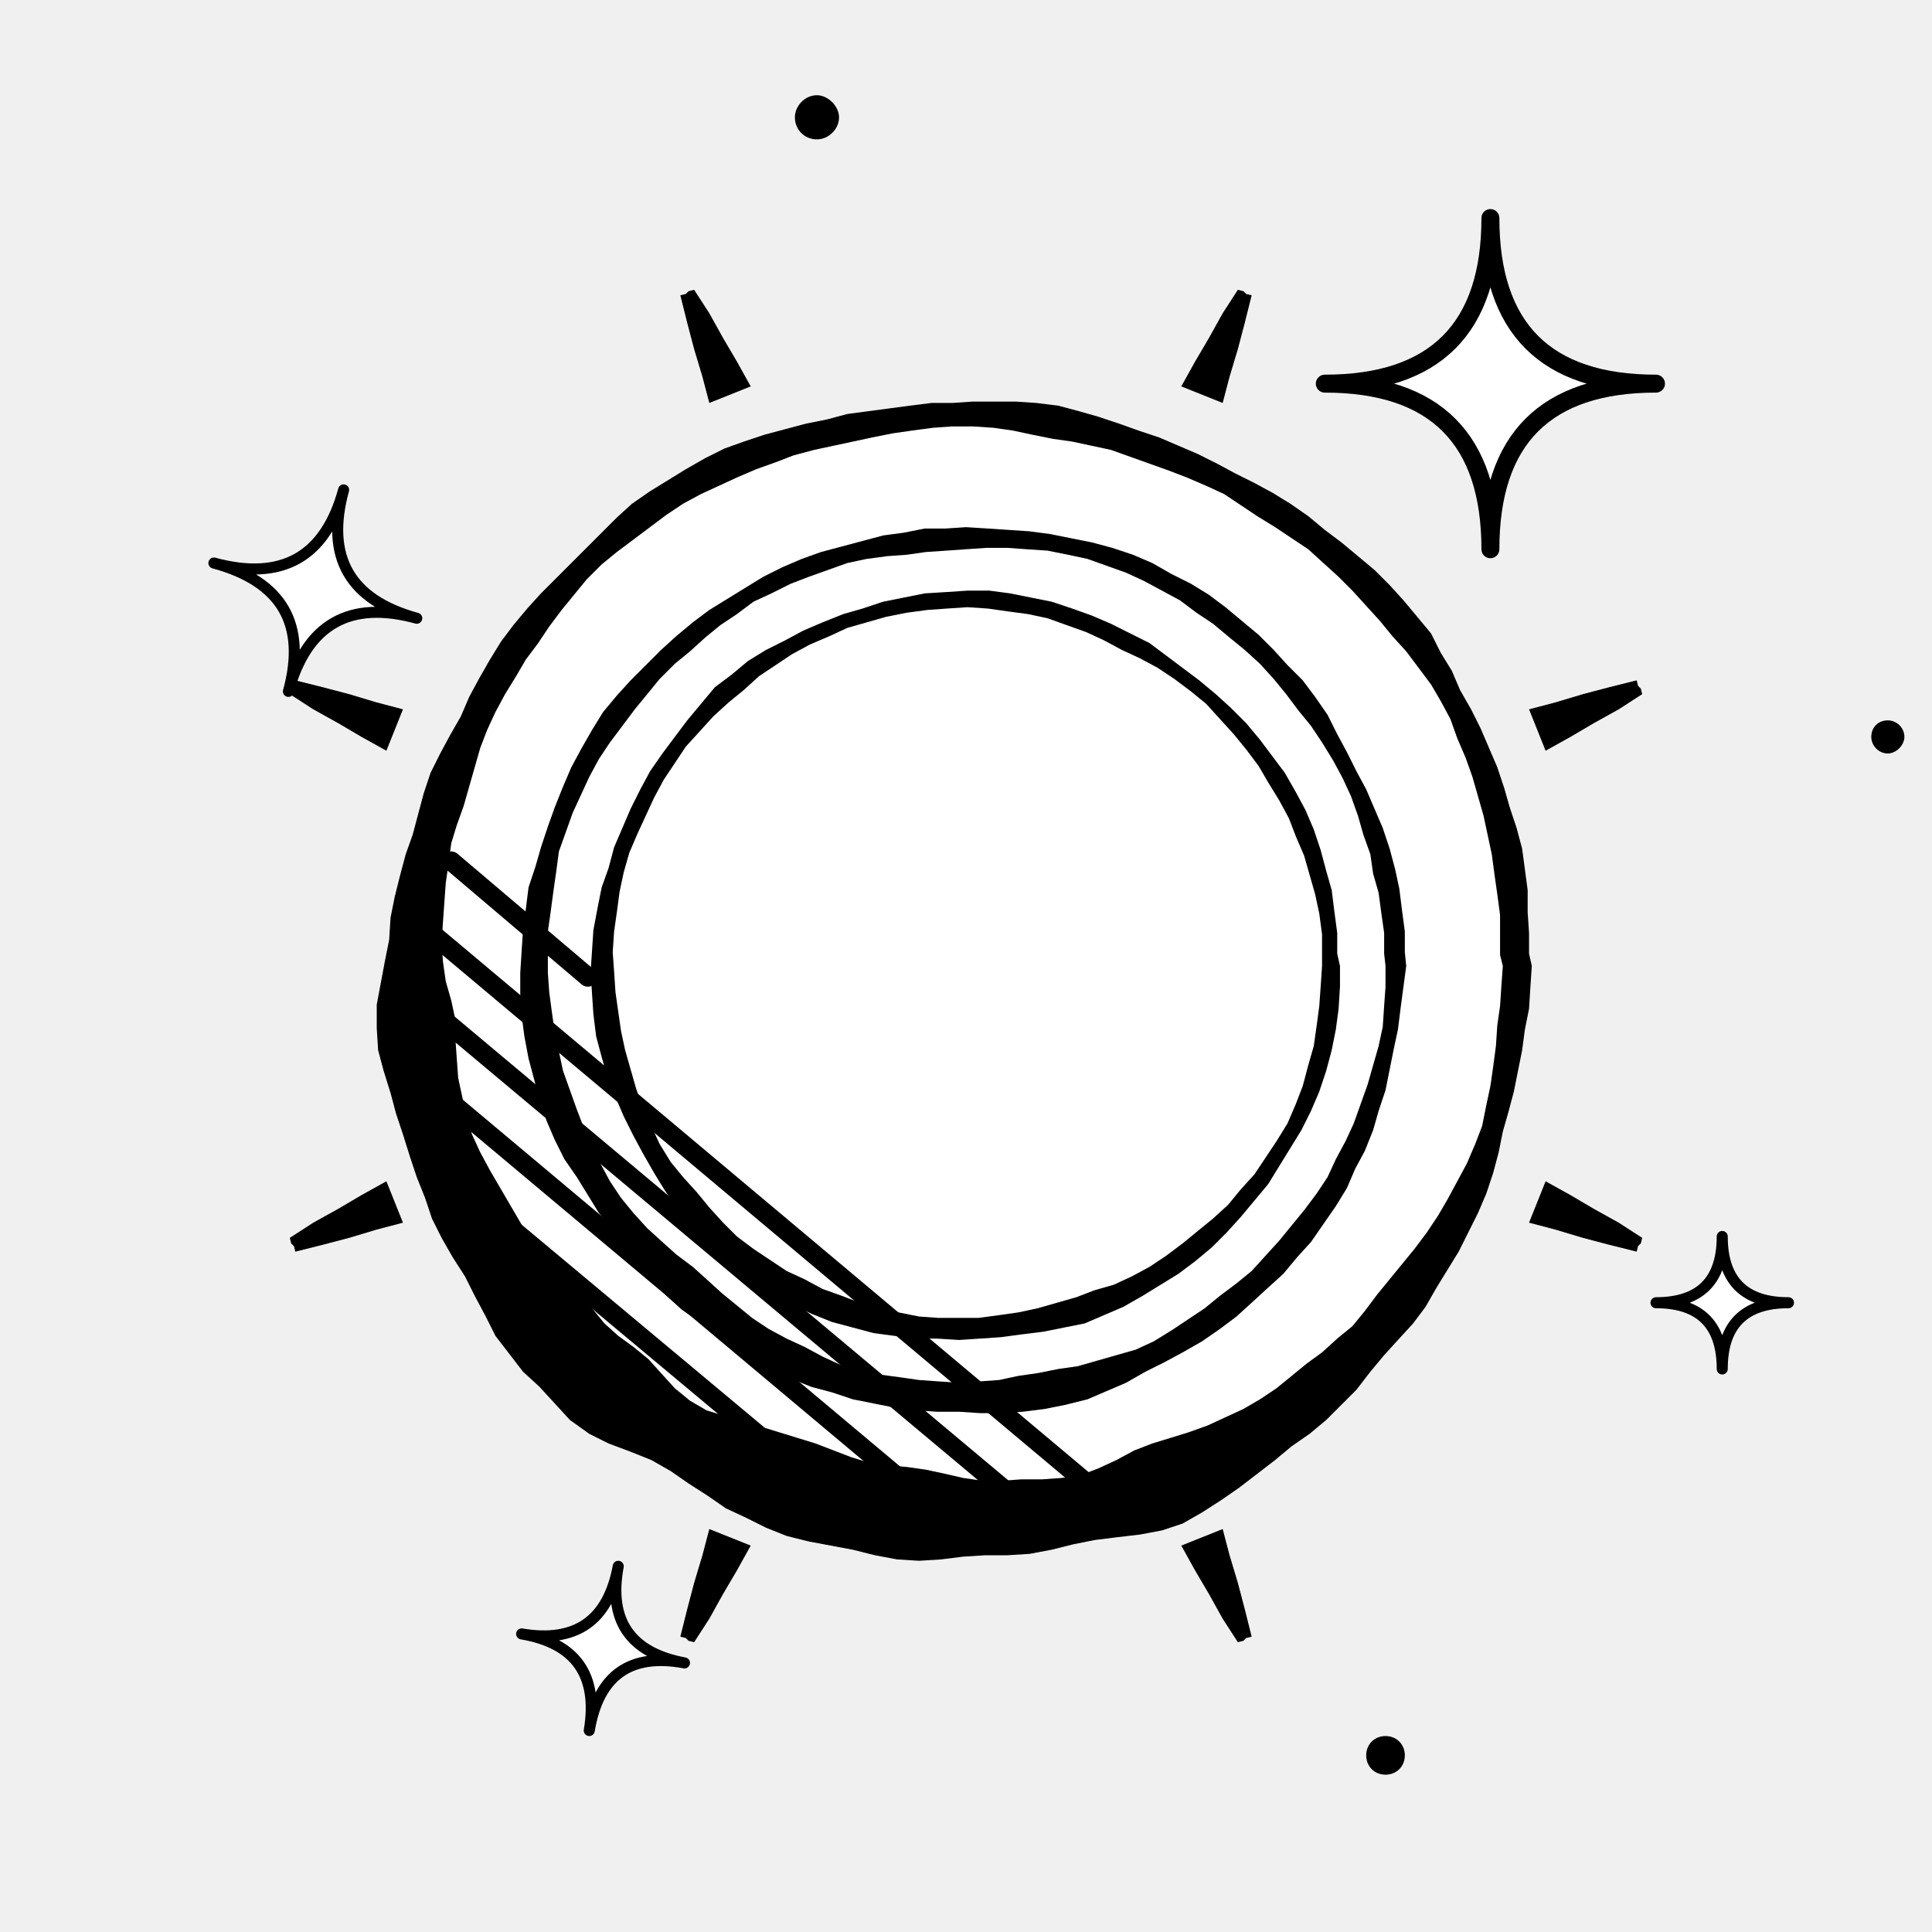
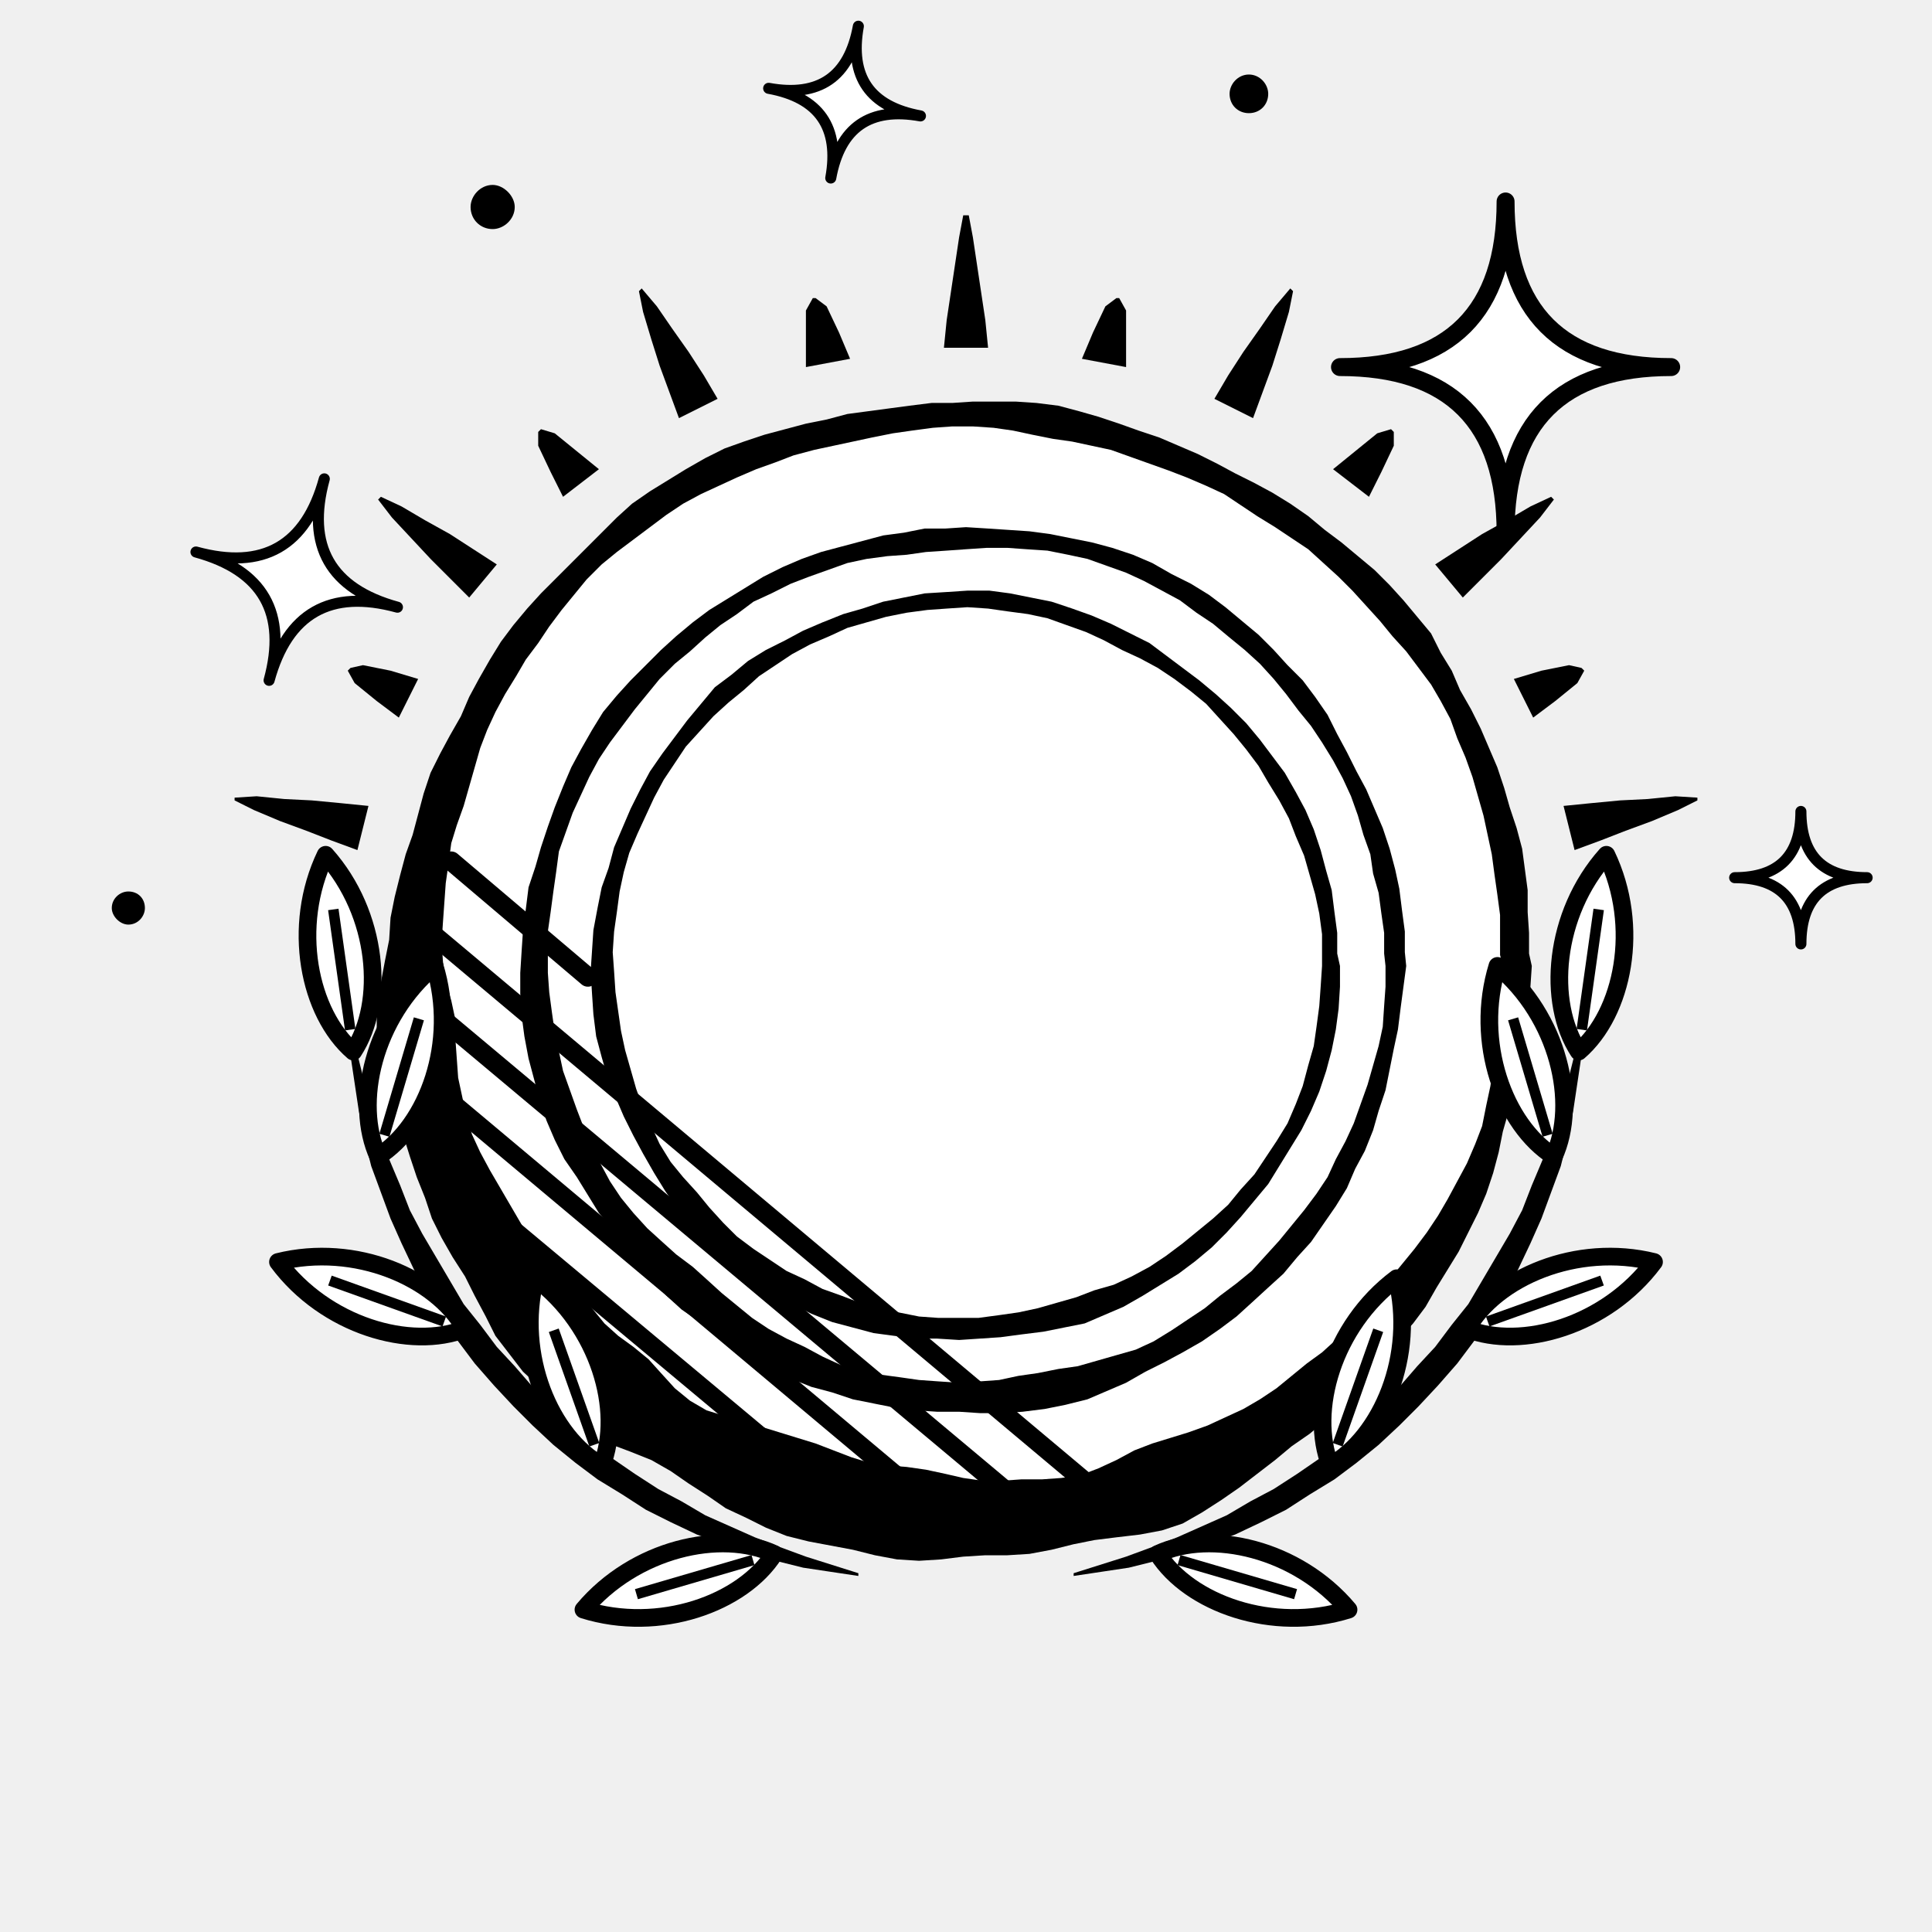
<svg xmlns="http://www.w3.org/2000/svg" viewBox="0 0 140 140" width="140" height="140">
-   <path d="M112 85.6L113.8 86.6L115.5 87.6L117.3 88.6L119 89.7L118.9 90.1L118.7 90.3L118.6 90.7L116.6 90.2L114.7 89.7L112.7 89.1L110.8 88.6Z" fill="#000000" />
-   <path d="M88.6 110.8L89.1 112.7L89.7 114.7L90.2 116.6L90.7 118.6L90.3 118.7L90.1 118.9L89.7 119L88.6 117.3L87.6 115.5L86.6 113.8L85.6 112Z" fill="#000000" />
-   <path d="M54.4 112L53.4 113.8L52.4 115.5L51.4 117.3L50.3 119L49.9 118.9L49.7 118.7L49.3 118.6L49.8 116.6L50.3 114.7L50.9 112.7L51.4 110.8Z" fill="#000000" />
-   <path d="M29.2 88.6L27.3 89.1L25.3 89.7L23.4 90.2L21.4 90.7L21.3 90.3L21.1 90.1L21 89.7L22.7 88.6L24.5 87.6L26.2 86.6L28 85.6Z" fill="#000000" />
-   <path d="M28 54.4L26.2 53.4L24.5 52.4L22.7 51.4L21 50.3L21.1 49.9L21.3 49.7L21.4 49.3L23.4 49.8L25.3 50.3L27.3 50.9L29.2 51.4Z" fill="#000000" />
-   <path d="M51.4 29.2L50.9 27.3L50.3 25.3L49.8 23.4L49.3 21.4L49.7 21.3L49.9 21.1L50.3 21L51.4 22.7L52.4 24.5L53.4 26.2L54.4 28Z" fill="#000000" />
-   <path d="M85.6 28L86.6 26.2L87.6 24.5L88.6 22.7L89.7 21L90.1 21.1L90.3 21.3L90.7 21.4L90.2 23.4L89.7 25.3L89.1 27.3L88.6 29.2Z" fill="#000000" />
-   <path d="M110.8 51.4L112.7 50.9L114.7 50.3L116.6 49.8L118.6 49.3L118.7 49.7L118.9 49.9L119 50.3L117.3 51.4L115.5 52.4L113.8 53.4L112 54.4Z" fill="#000000" />
  <path d="M110 70C110 92.1 92.1 110 70 110C47.9 110 30 92.1 30 70C30 47.9 47.9 30 70 30C92.1 30 110 47.9 110 70Z" fill="#FFFFFF" />
  <path d="M32.7 62.4L42.6 70.8M31.6 67.9L78.9 107.6M31.3 73.2L73.8 108.8M32.7 79.9L66.8 108.5M34.5 86.9L59.4 107.7M40.6 96.5L49 103.5" fill="none" stroke="#000000" stroke-opacity="1" stroke-width="1.4" stroke-linecap="round" />
  <path d="M111 70L110.9 71.5L110.8 73.1L110.5 74.6L110.3 76.1L110 77.6L109.7 79.1L109.3 80.6L108.9 82L108.6 83.5L108.2 85L107.7 86.5L107.1 87.9L106.4 89.3L105.7 90.7L104.9 92L104.1 93.3L103.3 94.7L102.4 95.9L101.3 97.1L100.3 98.2L99.3 99.4L98.3 100.7L97.2 101.8L96.1 102.9L94.9 103.9L93.6 104.8L92.4 105.8L91.1 106.8L89.8 107.8L88.5 108.7L87.1 109.6L85.7 110.4L84.2 110.9L82.6 111.2L80.9 111.4L79.3 111.6L77.8 111.9L76.2 112.3L74.6 112.6L73 112.7L71.4 112.7L69.8 112.8L68.2 113L66.6 113.1L65 113L63.4 112.7L61.8 112.3L60.2 112L58.6 111.7L57 111.3L55.5 110.7L54.1 110L52.6 109.3L51.3 108.4L49.9 107.5L48.6 106.6L47.2 105.8L45.7 105.2L44.1 104.6L42.7 103.9L41.3 102.9L40.2 101.7L39.1 100.5L37.9 99.4L36.9 98.1L35.9 96.8L35.2 95.4L34.4 93.9L33.7 92.5L32.8 91.1L32 89.7L31.3 88.3L30.8 86.8L30.2 85.3L29.7 83.8L29.2 82.2L28.7 80.7L28.3 79.2L27.8 77.6L27.4 76.1L27.3 74.5L27.3 72.8L27.6 71.2L27.9 69.6L28.2 68.1L28.3 66.5L28.6 65L29 63.4L29.4 61.9L29.9 60.5L30.3 59L30.7 57.5L31.2 56L31.9 54.6L32.6 53.3L33.4 51.9L34 50.5L34.7 49.2L35.5 47.8L36.3 46.5L37.2 45.3L38.2 44.1L39.2 43L40.3 41.9L41.4 40.8L42.5 39.7L43.6 38.6L44.7 37.5L45.8 36.5L47.1 35.6L48.4 34.8L49.7 34L51.1 33.2L52.5 32.5L53.9 32L55.4 31.5L56.9 31.1L58.4 30.7L59.9 30.4L61.4 30L62.9 29.8L64.4 29.6L65.9 29.4L67.5 29.2L69 29.2L70.5 29.1L72.1 29.1L73.6 29.1L75.1 29.2L76.7 29.4L78.2 29.8L79.6 30.2L81.1 30.7L82.5 31.2L84 31.7L85.4 32.3L86.8 32.9L88.2 33.6L89.5 34.3L90.9 35L92.2 35.7L93.5 36.5L94.8 37.4L96 38.4L97.2 39.3L98.4 40.3L99.6 41.3L100.7 42.4L101.7 43.5L102.7 44.7L103.7 45.9L104.4 47.3L105.2 48.6L105.8 50L106.6 51.4L107.3 52.8L107.9 54.2L108.5 55.6L109 57.1L109.4 58.5L109.9 60L110.3 61.5L110.5 63L110.7 64.5L110.7 66.1L110.8 67.6L110.8 69.1ZM108.7 69.2L108.7 67.8L108.7 66.3L108.5 64.8L108.3 63.4L108.1 61.9L107.8 60.5L107.5 59.1L107.1 57.7L106.7 56.3L106.2 54.9L105.6 53.5L105.1 52.1L104.4 50.8L103.7 49.6L102.8 48.4L101.9 47.2L100.9 46.1L100 45L99 43.9L98 42.8L97 41.8L95.9 40.8L94.8 39.8L93.6 39L92.4 38.2L91.1 37.4L89.9 36.6L88.7 35.8L87.4 35.2L86 34.6L84.7 34.1L83.3 33.6L81.9 33.1L80.5 32.6L79.1 32.3L77.7 32L76.3 31.8L74.8 31.5L73.4 31.2L72 31L70.5 30.9L69 30.9L67.6 31L66.1 31.2L64.7 31.4L63.2 31.7L61.8 32L60.4 32.3L59 32.6L57.5 33L56.2 33.5L54.8 34L53.4 34.6L52.1 35.2L50.8 35.8L49.5 36.5L48.3 37.3L47.1 38.2L45.9 39.1L44.7 40L43.6 40.9L42.5 42L41.6 43.1L40.7 44.2L39.8 45.4L39 46.6L38.1 47.8L37.4 49L36.6 50.3L35.9 51.6L35.3 52.9L34.8 54.2L34.4 55.6L34 57L33.6 58.4L33.1 59.8L32.7 61.1L32.5 62.6L32.3 64L32.2 65.4L32.1 66.8L32 68.3L32.1 69.7L32.3 71.1L32.7 72.5L33 73.9L33 75.3L33.1 76.7L33.2 78.1L33.5 79.5L33.8 80.9L34.2 82.2L34.8 83.5L35.5 84.8L36.2 86L36.9 87.2L37.6 88.4L38.3 89.6L39.2 90.7L40.2 91.7L41.1 92.7L42 93.7L42.9 94.8L43.8 95.9L44.8 96.8L45.9 97.6L47 98.5L47.9 99.5L48.9 100.6L50 101.5L51.2 102.2L52.5 102.6L53.9 103L55.2 103.4L56.5 103.8L57.8 104.2L59.1 104.6L60.4 105.1L61.7 105.6L63 106L64.4 106.2L65.7 106.3L67.1 106.5L68.5 106.8L69.8 107.1L71.2 107.3L72.6 107.3L74 107.2L75.5 107.2L76.9 107.1L78.3 106.9L79.6 106.4L80.9 105.8L82.2 105.1L83.5 104.6L84.8 104.2L86.1 103.8L87.5 103.3L88.8 102.7L90.1 102.1L91.3 101.4L92.5 100.6L93.6 99.7L94.7 98.8L95.8 98L96.9 97L98 96.1L98.9 95L99.8 93.8L100.7 92.7L101.6 91.6L102.5 90.5L103.4 89.3L104.2 88.1L104.9 86.9L105.6 85.6L106.3 84.3L106.9 82.9L107.4 81.6L107.7 80.1L108 78.7L108.2 77.3L108.4 75.8L108.5 74.3L108.7 72.9L108.8 71.4L108.9 70Z" fill="#000000" />
  <path d="M101.9 70L101.7 71.5L101.5 73L101.3 74.6L101 76L100.7 77.5L100.4 79L99.9 80.5L99.5 81.9L98.9 83.4L98.2 84.7L97.6 86.1L96.8 87.4L95.9 88.7L95 90L94 91.1L93 92.3L91.9 93.3L90.7 94.4L89.6 95.4L88.4 96.3L87.1 97.2L85.7 98L84.4 98.7L83 99.4L81.6 100.2L80.2 100.8L78.8 101.4L77.2 101.8L75.7 102.1L74.1 102.3L72.6 102.4L71 102.4L69.5 102.3L67.9 102.3L66.4 102.2L64.8 102L63.3 101.7L61.8 101.4L60.3 100.9L58.8 100.5L57.3 99.9L55.9 99.2L54.6 98.4L53.3 97.5L52 96.7L50.7 95.8L49.4 94.9L48.3 93.9L47.2 92.7L46.3 91.5L45.3 90.3L44.4 89.1L43.4 87.9L42.6 86.6L41.8 85.3L40.9 84L40.2 82.6L39.6 81.2L39.1 79.7L38.7 78.2L38.3 76.7L38 75.1L37.8 73.6L37.7 72L37.7 70.5L37.8 68.9L37.9 67.4L38.1 65.9L38.3 64.3L38.8 62.8L39.2 61.4L39.7 59.9L40.2 58.5L40.8 57L41.4 55.6L42.1 54.3L42.9 52.9L43.7 51.6L44.7 50.4L45.7 49.3L46.8 48.2L47.9 47.1L49 46.1L50.2 45.1L51.4 44.2L52.7 43.4L54 42.6L55.3 41.8L56.7 41.1L58.1 40.5L59.5 40L61 39.6L62.5 39.2L64 38.8L65.5 38.6L67 38.3L68.5 38.3L70 38.2L71.6 38.3L73.1 38.4L74.6 38.5L76.1 38.7L77.6 39L79.1 39.3L80.6 39.7L82.1 40.2L83.5 40.8L84.9 41.6L86.3 42.3L87.6 43.1L88.8 44L90 45L91.2 46L92.3 47.1L93.3 48.2L94.4 49.3L95.3 50.5L96.2 51.8L96.9 53.2L97.6 54.5L98.3 55.9L99 57.2L99.6 58.6L100.2 60L100.7 61.5L101.1 63L101.4 64.4L101.6 66L101.8 67.5L101.8 69ZM100.3 69.1L100.3 67.6L100.1 66.2L99.9 64.7L99.5 63.3L99.3 61.9L98.8 60.5L98.4 59.1L97.9 57.7L97.3 56.4L96.6 55.1L95.8 53.8L95 52.6L94.1 51.5L93.2 50.3L92.3 49.2L91.3 48.1L90.2 47.1L89.1 46.2L87.9 45.2L86.7 44.4L85.5 43.5L84.2 42.8L82.9 42.1L81.6 41.5L80.2 41L78.8 40.5L77.4 40.2L75.9 39.9L74.4 39.8L73 39.7L71.5 39.7L70 39.8L68.6 39.9L67.1 40L65.7 40.2L64.3 40.3L62.8 40.5L61.4 40.8L60 41.3L58.6 41.8L57.3 42.3L55.9 43L54.6 43.6L53.4 44.5L52.2 45.3L51.1 46.2L50 47.2L48.9 48.1L47.8 49.2L46.9 50.3L46 51.4L45.1 52.6L44.2 53.8L43.4 55L42.7 56.3L42.1 57.6L41.5 58.9L41 60.3L40.5 61.7L40.3 63.2L40.1 64.6L39.9 66.1L39.7 67.5L39.7 69L39.7 70.5L39.8 71.9L40 73.4L40.2 74.8L40.5 76.2L40.8 77.6L41.3 79L41.8 80.4L42.3 81.7L42.9 83L43.5 84.3L44.2 85.6L45 86.8L45.9 87.9L46.9 89L48 90L49 90.9L50.2 91.8L51.2 92.7L52.3 93.7L53.4 94.6L54.5 95.5L55.7 96.3L57 97L58.3 97.6L59.6 98.3L60.9 98.9L62.3 99.3L63.7 99.6L65.2 99.8L66.6 100L68 100.1L69.5 100.2L71 100.1L72.4 100L73.8 99.7L75.2 99.5L76.7 99.2L78.1 99L79.5 98.6L80.9 98.2L82.3 97.8L83.6 97.2L84.9 96.4L86.1 95.6L87.3 94.8L88.4 93.9L89.6 93L90.7 92.1L91.7 91L92.7 89.9L93.6 88.8L94.5 87.7L95.4 86.5L96.2 85.3L96.8 84L97.5 82.7L98.1 81.4L98.6 80L99.1 78.6L99.5 77.2L99.9 75.8L100.2 74.4L100.3 72.9L100.4 71.5L100.4 70Z" fill="#000000" />
  <path d="M97.1 70L97.1 71.5L97 73.1L96.8 74.6L96.5 76.1L96.1 77.6L95.6 79.1L95 80.5L94.3 81.9L93.5 83.2L92.7 84.5L91.9 85.8L90.9 87L89.9 88.2L88.9 89.3L87.8 90.4L86.6 91.4L85.4 92.3L84.1 93.1L82.8 93.9L81.4 94.7L80 95.3L78.6 95.9L77.1 96.2L75.6 96.5L74 96.7L72.5 96.9L71 97L69.5 97.1L67.9 97L66.4 97L64.8 96.8L63.3 96.6L61.8 96.2L60.3 95.8L58.8 95.2L57.4 94.5L56 93.8L54.7 92.9L53.5 91.9L52.3 90.9L51.1 89.9L50 88.8L49.1 87.6L48.2 86.3L47.4 85L46.6 83.6L45.9 82.3L45.2 80.9L44.6 79.5L44 78L43.6 76.6L43.2 75.1L43 73.5L42.9 72L42.8 70.4L42.9 68.9L43 67.4L43.3 65.8L43.6 64.3L44.1 62.9L44.5 61.4L45.1 60L45.7 58.6L46.4 57.2L47.1 55.9L48 54.6L48.9 53.4L49.8 52.2L50.8 51L51.8 49.8L53 48.9L54.2 47.9L55.5 47.1L56.9 46.4L58.2 45.7L59.6 45.1L61.1 44.5L62.5 44.1L64 43.6L65.5 43.3L67 43L68.6 42.9L70.1 42.8L71.7 42.8L73.2 43L74.7 43.3L76.2 43.6L77.7 44.1L79.1 44.6L80.5 45.2L81.9 45.9L83.3 46.6L84.5 47.5L85.7 48.4L86.9 49.3L88.1 50.3L89.2 51.3L90.3 52.4L91.3 53.6L92.2 54.8L93.1 56L93.9 57.4L94.6 58.7L95.2 60.1L95.7 61.6L96.1 63.1L96.5 64.5L96.7 66.1L96.9 67.6L96.9 69.1ZM95.8 69.2L95.8 67.7L95.6 66.2L95.3 64.8L94.9 63.4L94.5 62L93.9 60.6L93.4 59.3L92.7 58L91.9 56.7L91.2 55.5L90.3 54.3L89.4 53.2L88.4 52.1L87.4 51L86.3 50.1L85.1 49.2L83.9 48.4L82.6 47.7L81.3 47.1L80 46.4L78.7 45.8L77.3 45.3L75.9 44.8L74.5 44.5L73 44.3L71.6 44.1L70.1 44L68.6 44.1L67.2 44.2L65.7 44.4L64.2 44.7L62.8 45.1L61.4 45.5L60.1 46.1L58.7 46.7L57.4 47.4L56.2 48.2L55 49L53.9 50L52.8 50.9L51.7 51.9L50.7 53L49.7 54.1L48.9 55.3L48.1 56.5L47.4 57.8L46.8 59.1L46.2 60.4L45.6 61.8L45.2 63.2L44.9 64.6L44.7 66.1L44.5 67.5L44.4 69L44.5 70.4L44.6 71.9L44.8 73.3L45 74.7L45.3 76.1L45.7 77.5L46.1 78.9L46.6 80.3L47.2 81.6L47.8 82.9L48.6 84.2L49.5 85.3L50.5 86.4L51.4 87.5L52.4 88.6L53.4 89.6L54.6 90.5L55.8 91.3L57 92.1L58.3 92.7L59.6 93.4L61 93.9L62.3 94.4L63.7 94.8L65.1 95.1L66.6 95.4L68 95.5L69.5 95.5L70.9 95.5L72.4 95.3L73.8 95.1L75.2 94.8L76.6 94.4L78 94L79.3 93.5L80.7 93.1L82 92.5L83.3 91.8L84.5 91L85.7 90.1L86.8 89.2L87.9 88.3L89 87.3L89.9 86.2L90.9 85.1L91.7 83.9L92.5 82.7L93.3 81.4L93.9 80L94.4 78.7L94.8 77.2L95.2 75.8L95.4 74.4L95.6 72.9L95.7 71.5L95.8 70Z" fill="#000000" />
-   <path d="M120 27.8Q108 27.8 108 39.8Q108 27.8 96 27.8Q108 27.8 108 15.8Q108 27.8 120 27.8Z" fill="#FFFFFF" />
-   <path d="M120 27.8Q108 27.8 108 39.8Q108 27.8 96 27.8Q108 27.8 108 15.8Q108 27.8 120 27.8Z" fill="none" stroke="#000000" stroke-width="1.3" stroke-linejoin="round" />
-   <path d="M30.2 44.8Q22.9 42.8 20.9 50.1Q22.9 42.8 15.5 40.8Q22.9 42.8 24.9 35.5Q22.9 42.8 30.2 44.8Z" fill="#FFFFFF" />
-   <path d="M30.2 44.8Q22.9 42.8 20.9 50.1Q22.9 42.8 15.5 40.8Q22.9 42.8 24.9 35.5Q22.9 42.8 30.2 44.8Z" fill="none" stroke="#000000" stroke-width="0.8" stroke-linejoin="round" />
-   <path d="M49.6 120.5Q43.7 119.4 42.7 125.4Q43.7 119.4 37.8 118.4Q43.7 119.4 44.8 113.5Q43.7 119.4 49.6 120.5Z" fill="#FFFFFF" />
-   <path d="M49.6 120.5Q43.7 119.4 42.7 125.4Q43.7 119.4 37.8 118.4Q43.7 119.4 44.8 113.5Q43.7 119.4 49.6 120.5Z" fill="none" stroke="#000000" stroke-width="0.8" stroke-linejoin="round" />
-   <path d="M129.6 94.4Q124.8 94.4 124.8 99.2Q124.8 94.4 120 94.4Q124.8 94.4 124.8 89.6Q124.8 94.4 129.6 94.4Z" fill="#FFFFFF" />
-   <path d="M129.6 94.4Q124.8 94.4 124.8 99.2Q124.8 94.4 120 94.4Q124.8 94.4 124.8 89.6Q124.8 94.4 129.6 94.4Z" fill="none" stroke="#000000" stroke-width="0.8" stroke-linejoin="round" />
-   <path d="M60.8 8.5C60.8 9.4 60 10.1 59.2 10.1C58.3 10.1 57.6 9.4 57.6 8.5C57.6 7.7 58.3 6.9 59.2 6.9C60 6.9 60.8 7.7 60.8 8.5Z" fill="#000000" />
-   <path d="M101.8 127.2C101.8 128 101.2 128.6 100.4 128.6C99.6 128.6 99 128 99 127.2C99 126.4 99.6 125.8 100.4 125.8C101.2 125.8 101.8 126.4 101.8 127.2Z" fill="#000000" />
-   <path d="M138 53.4C138 54 137.4 54.6 136.8 54.6C136.1 54.6 135.6 54 135.6 53.4C135.6 52.7 136.1 52.2 136.8 52.2C137.4 52.2 138 52.7 138 53.4Z" fill="#000000" />
+   <path d="M25.9 61.6L24 60.9L22.2 60.2L20.3 59.5L18.4 58.7L17 58L17 57.8L18.6 57.7L20.6 57.9L22.6 58L24.7 58.2L26.7 58.4Z" fill="#000000" />
+   <path d="M28.9 52L27.3 50.8L25.7 49.5L25.2 48.6L25.4 48.4L26.3 48.2L28.3 48.6L30.3 49.2Z" fill="#000000" />
+   <path d="M34 43.3L32.6 41.9L31.2 40.5L29.8 39L28.4 37.5L27.4 36.2L27.6 36L29.1 36.7L30.8 37.7L32.6 38.7L34.3 39.8L36 40.9Z" fill="#000000" />
+   <path d="M40.8 36L39.9 34.2L39 32.3L39 31.3L39.2 31.1L40.2 31.4L41.8 32.7L43.4 34Z" fill="#000000" />
+   <path d="M49.2 30.3L48.5 28.4L47.8 26.5L47.2 24.6L46.6 22.6L46.3 21.1L46.5 20.9L47.6 22.2L48.7 23.8L49.9 25.5L51 27.2L52 28.9Z" fill="#000000" />
+   <path d="M58.4 26.6L58.4 24.6L58.4 22.5L58.9 21.6L59.1 21.6L59.9 22.2L60.8 24.1L61.6 26Z" fill="#000000" />
+   <path d="M68.4 25.2L68.6 23.2L68.9 21.2L69.2 19.2L69.5 17.2L69.8 15.6L70.2 15.6L70.5 17.2L70.8 19.2L71.1 21.2L71.4 23.2L71.6 25.2Z" fill="#000000" />
+   <path d="M78.4 26L79.2 24.1L80.1 22.2L80.9 21.6L81.1 21.6L81.6 22.5L81.6 24.6L81.6 26.6Z" fill="#000000" />
+   <path d="M88 28.9L89 27.2L90.1 25.5L91.3 23.8L92.4 22.2L93.5 20.9L93.7 21.1L93.4 22.6L92.8 24.6L92.2 26.5L91.5 28.4L90.8 30.3Z" fill="#000000" />
+   <path d="M96.6 34L98.2 32.7L99.8 31.4L100.8 31.1L101 31.3L101 32.3L100.1 34.2L99.2 36Z" fill="#000000" />
+   <path d="M104 40.9L105.7 39.8L107.4 38.7L109.2 37.7L110.9 36.7L112.4 36L112.6 36.2L111.6 37.5L110.2 39L108.8 40.5L107.4 41.9L106 43.3Z" fill="#000000" />
+   <path d="M109.7 49.2L111.7 48.6L113.7 48.2L114.6 48.4L114.8 48.6L114.3 49.5L112.7 50.8L111.1 52Z" fill="#000000" />
+   <path d="M113.3 58.4L115.3 58.2L117.4 58L119.4 57.9L121.4 57.7L123 57.8L123 58L121.6 58.7L119.7 59.5L117.8 60.2L116 60.9L114.1 61.6Z" fill="#000000" />
+   <path d="M62.2 114.2L60.2 113.9L58.2 113.6L56.2 113.1L54.3 112.6L52.4 111.9L50.5 111.2L48.6 110.3L46.8 109.4L45.1 108.3L43.3 107.2L41.7 106L40.1 104.7L38.6 103.3L37.2 101.9L35.8 100.4L34.4 98.8L33.2 97.2L32 95.5L31 93.8L30 92L29.1 90.1L28.3 88.3L27.6 86.4L26.9 84.5L26.4 82.5L26 80.5L25.7 78.5L25.4 76.5L25.5 76.2L25.7 76.2L25.9 76.4L26.4 78.4L26.9 80.3L27.6 82.2L28.2 84L29 85.9L29.7 87.7L30.6 89.4L31.6 91.1L32.6 92.8L33.6 94.5L34.8 96L36 97.6L37.3 99L38.6 100.5L40 101.8L41.4 103.2L42.9 104.5L44.4 105.7L46 106.8L47.7 107.9L49.4 108.8L51.1 109.8L52.9 110.6L54.7 111.4L56.5 112.1L58.4 112.8L60.3 113.4L62.2 114Z" fill="#000000" />
+   <g transform="translate(56.1 112.6) rotate(163.7) scale(0.4)">
+     <path d="M0 0C8 -7 24 -8 36 0C24 8 8 7 0 0Z" fill="#FFFFFF" />
+     <path d="M0 0C8 -7 24 -8 36 0C24 8 8 7 0 0Z" fill="none" stroke="#000000" stroke-width="3.2" stroke-linejoin="round" />
+     <path d="M4 0L26 0" stroke="#000000" stroke-width="1.9" />
+   </g>
+   <g transform="translate(43.6 106.2) rotate(-109.5) scale(0.4)">
+     <path d="M0 0C8 -7 24 -8 36 0C24 8 8 7 0 0Z" fill="#FFFFFF" />
+     <path d="M0 0C8 -7 24 -8 36 0C24 8 8 7 0 0Z" fill="none" stroke="#000000" stroke-width="3.2" stroke-linejoin="round" />
+     <path d="M4 0L26 0" stroke="#000000" stroke-width="1.9" />
+   </g>
+   <g transform="translate(33.7 96.3) rotate(-160.3) scale(0.4)">
+     <path d="M0 0C8 -7 24 -8 36 0C24 8 8 7 0 0Z" fill="#FFFFFF" />
+     <path d="M0 0C8 -7 24 -8 36 0C24 8 8 7 0 0Z" fill="none" stroke="#000000" stroke-width="3.2" stroke-linejoin="round" />
+     <path d="M4 0L26 0" stroke="#000000" stroke-width="1.9" />
+   </g>
+   <g transform="translate(27.4 83.8) rotate(-73.5) scale(0.4)">
+     <path d="M0 0C8 -7 24 -8 36 0C24 8 8 7 0 0Z" fill="#FFFFFF" />
+     <path d="M0 0C8 -7 24 -8 36 0C24 8 8 7 0 0Z" fill="none" stroke="#000000" stroke-width="3.2" stroke-linejoin="round" />
+     <path d="M4 0L26 0" stroke="#000000" stroke-width="1.9" />
+   </g>
+   <g transform="translate(25.6 76.2) rotate(-98) scale(0.4)">
+     <path d="M0 0C8 -7 24 -8 36 0C24 8 8 7 0 0Z" fill="#FFFFFF" />
+     <path d="M0 0C8 -7 24 -8 36 0C24 8 8 7 0 0Z" fill="none" stroke="#000000" stroke-width="3.2" stroke-linejoin="round" />
+     <path d="M4 0L26 0" stroke="#000000" stroke-width="1.9" />
+   </g>
+   <path d="M77.8 114L79.7 113.4L81.6 112.8L83.5 112.1L85.3 111.4L87.1 110.6L88.9 109.8L90.6 108.8L92.3 107.9L94 106.8L95.6 105.7L97.1 104.5L98.6 103.2L100 101.8L101.4 100.5L102.7 99L104 97.6L105.2 96L106.4 94.5L107.4 92.8L108.4 91.1L109.4 89.4L110.3 87.7L111 85.9L111.8 84L112.4 82.2L113.1 80.3L113.6 78.4L114.1 76.4L114.3 76.2L114.5 76.2L114.6 76.5L114.3 78.5L114 80.5L113.6 82.5L113.1 84.5L112.4 86.4L111.7 88.3L110.9 90.1L110 92L109 93.8L108 95.5L106.8 97.2L105.6 98.8L104.2 100.4L102.8 101.9L101.4 103.3L99.9 104.7L98.3 106L96.7 107.2L94.9 108.3L93.2 109.4L91.4 110.3L89.5 111.2L87.6 111.9L85.7 112.6L83.8 113.1L81.8 113.6L79.8 113.9L77.8 114.2Z" fill="#000000" />
+   <g transform="translate(83.9 112.6) rotate(16.3) scale(0.4)">
+     <path d="M0 0C8 -7 24 -8 36 0C24 8 8 7 0 0Z" fill="#FFFFFF" />
+     <path d="M0 0C8 -7 24 -8 36 0C24 8 8 7 0 0Z" fill="none" stroke="#000000" stroke-width="3.2" stroke-linejoin="round" />
+     <path d="M4 0L26 0" stroke="#000000" stroke-width="1.9" />
+   </g>
+   <g transform="translate(96.4 106.2) rotate(-70.5) scale(0.4)">
+     <path d="M0 0C8 -7 24 -8 36 0C24 8 8 7 0 0Z" fill="#FFFFFF" />
+     <path d="M0 0C8 -7 24 -8 36 0C24 8 8 7 0 0Z" fill="none" stroke="#000000" stroke-width="3.2" stroke-linejoin="round" />
+     <path d="M4 0L26 0" stroke="#000000" stroke-width="1.9" />
+   </g>
+   <g transform="translate(106.3 96.3) rotate(-19.7) scale(0.4)">
+     <path d="M0 0C8 -7 24 -8 36 0C24 8 8 7 0 0Z" fill="#FFFFFF" />
+     <path d="M0 0C8 -7 24 -8 36 0C24 8 8 7 0 0Z" fill="none" stroke="#000000" stroke-width="3.2" stroke-linejoin="round" />
+     <path d="M4 0L26 0" stroke="#000000" stroke-width="1.9" />
+   </g>
+   <g transform="translate(112.6 83.8) rotate(-106.5) scale(0.4)">
+     <path d="M0 0C8 -7 24 -8 36 0C24 8 8 7 0 0Z" fill="#FFFFFF" />
+     <path d="M0 0C8 -7 24 -8 36 0C24 8 8 7 0 0Z" fill="none" stroke="#000000" stroke-width="3.2" stroke-linejoin="round" />
+     <path d="M4 0L26 0" stroke="#000000" stroke-width="1.9" />
+   </g>
+   <g transform="translate(114.4 76.2) rotate(-82) scale(0.4)">
+     <path d="M0 0C8 -7 24 -8 36 0C24 8 8 7 0 0Z" fill="#FFFFFF" />
+     <path d="M0 0C8 -7 24 -8 36 0C24 8 8 7 0 0Z" fill="none" stroke="#000000" stroke-width="3.2" stroke-linejoin="round" />
+     <path d="M4 0L26 0" stroke="#000000" stroke-width="1.9" />
+   </g>
+   <path d="M121.1 26.6Q109.1 26.6 109.1 38.6Q109.1 26.6 97.1 26.6Q109.1 26.6 109.1 14.6Q109.1 26.6 121.1 26.6Z" fill="#FFFFFF" />
+   <path d="M121.1 26.6Q109.1 26.6 109.1 38.6Q109.1 26.6 97.1 26.6Q109.1 26.6 109.1 14.6Q109.1 26.6 121.1 26.6Z" fill="none" stroke="#000000" stroke-width="1.3" stroke-linejoin="round" />
+   <path d="M28.8 44Q21.5 42 19.5 49.3Q21.5 42 14.2 40Q21.5 42 23.5 34.7Q21.5 42 28.8 44Z" fill="#FFFFFF" />
+   <path d="M28.8 44Q21.5 42 19.5 49.3Q21.5 42 14.2 40Q21.5 42 23.5 34.7Q21.5 42 28.8 44Z" fill="none" stroke="#000000" stroke-width="0.8" stroke-linejoin="round" />
+   <path d="M66.7 8.4Q61.2 7.4 60.2 12.9Q61.2 7.4 55.7 6.4Q61.2 7.4 62.2 1.9Q61.2 7.4 66.7 8.4Z" fill="#FFFFFF" />
+   <path d="M66.7 8.4Q61.2 7.4 60.2 12.9Q61.2 7.4 55.7 6.4Q61.2 7.4 62.2 1.9Q61.2 7.4 66.7 8.4Z" fill="none" stroke="#000000" stroke-width="0.8" stroke-linejoin="round" />
+   <path d="M135.3 63.6Q130.5 63.6 130.5 68.4Q130.5 63.6 125.7 63.6Q130.5 63.6 130.5 58.8Q130.5 63.6 135.3 63.6Z" fill="#FFFFFF" />
+   <path d="M135.3 63.6Q130.5 63.6 130.5 68.4Q130.5 63.6 125.7 63.6Q130.5 63.6 130.5 58.8Q130.5 63.6 135.3 63.6Z" fill="none" stroke="#000000" stroke-width="0.8" stroke-linejoin="round" />
+   <path d="M37.3 15C37.3 15.9 36.5 16.6 35.7 16.6C34.8 16.6 34.1 15.9 34.1 15C34.1 14.2 34.8 13.4 35.7 13.4C36.5 13.4 37.3 14.2 37.3 15Z" fill="#000000" />
+   <path d="M91.9 6.8C91.9 7.6 91.3 8.2 90.5 8.2C89.7 8.2 89.1 7.6 89.1 6.8C89.1 6.1 89.7 5.4 90.5 5.4C91.3 5.4 91.9 6.1 91.9 6.8Z" fill="#000000" />
+   <path d="M10.5 65.8C10.5 66.4 10 67 9.3 67C8.7 67 8.1 66.4 8.1 65.8C8.1 65.1 8.7 64.6 9.3 64.6C10 64.6 10.5 65.1 10.5 65.8Z" fill="#000000" />
</svg>
